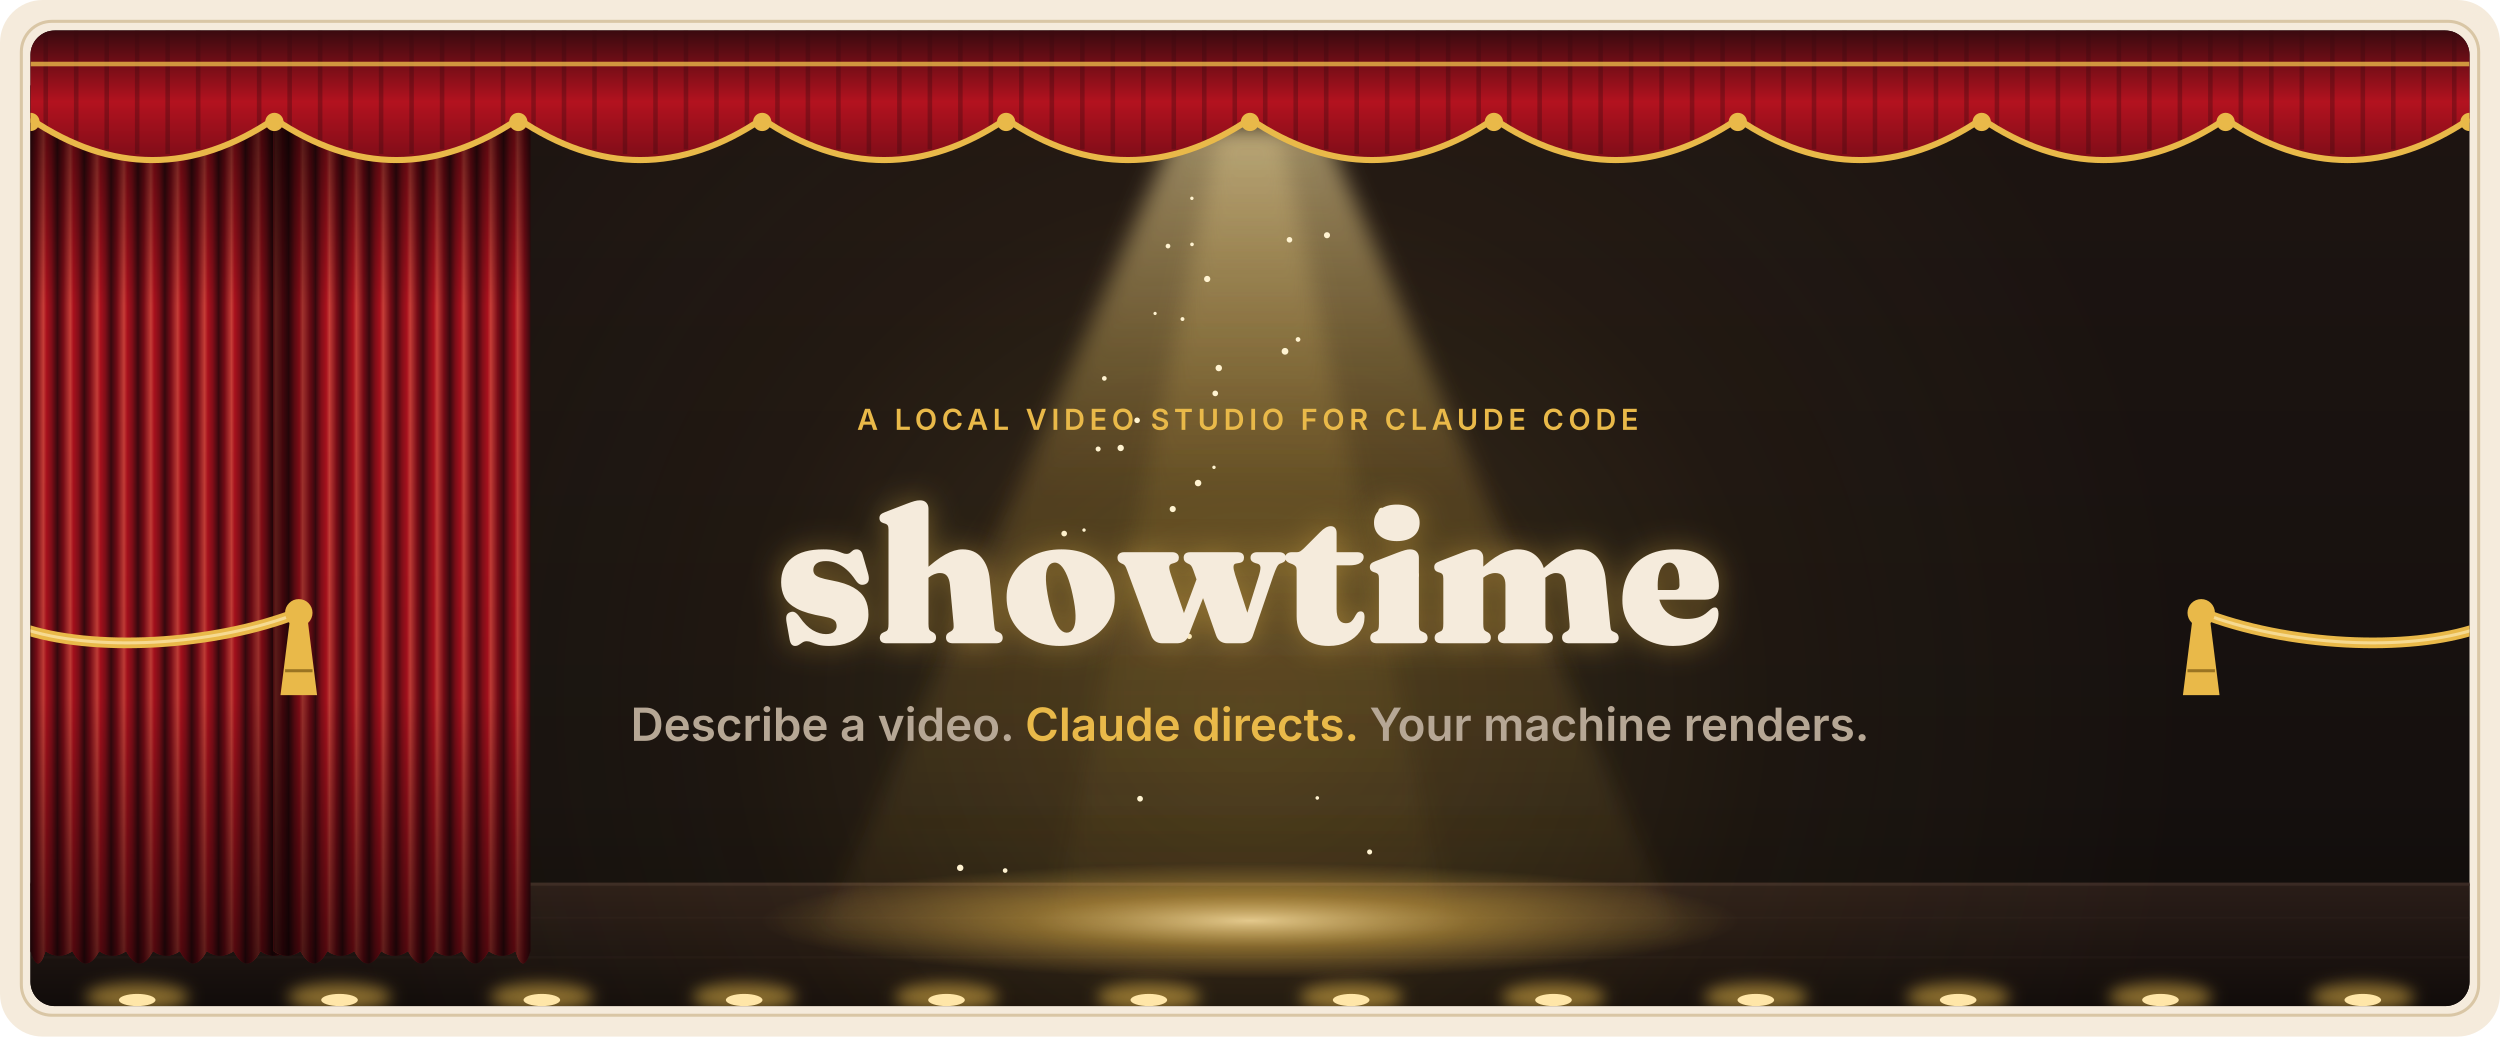
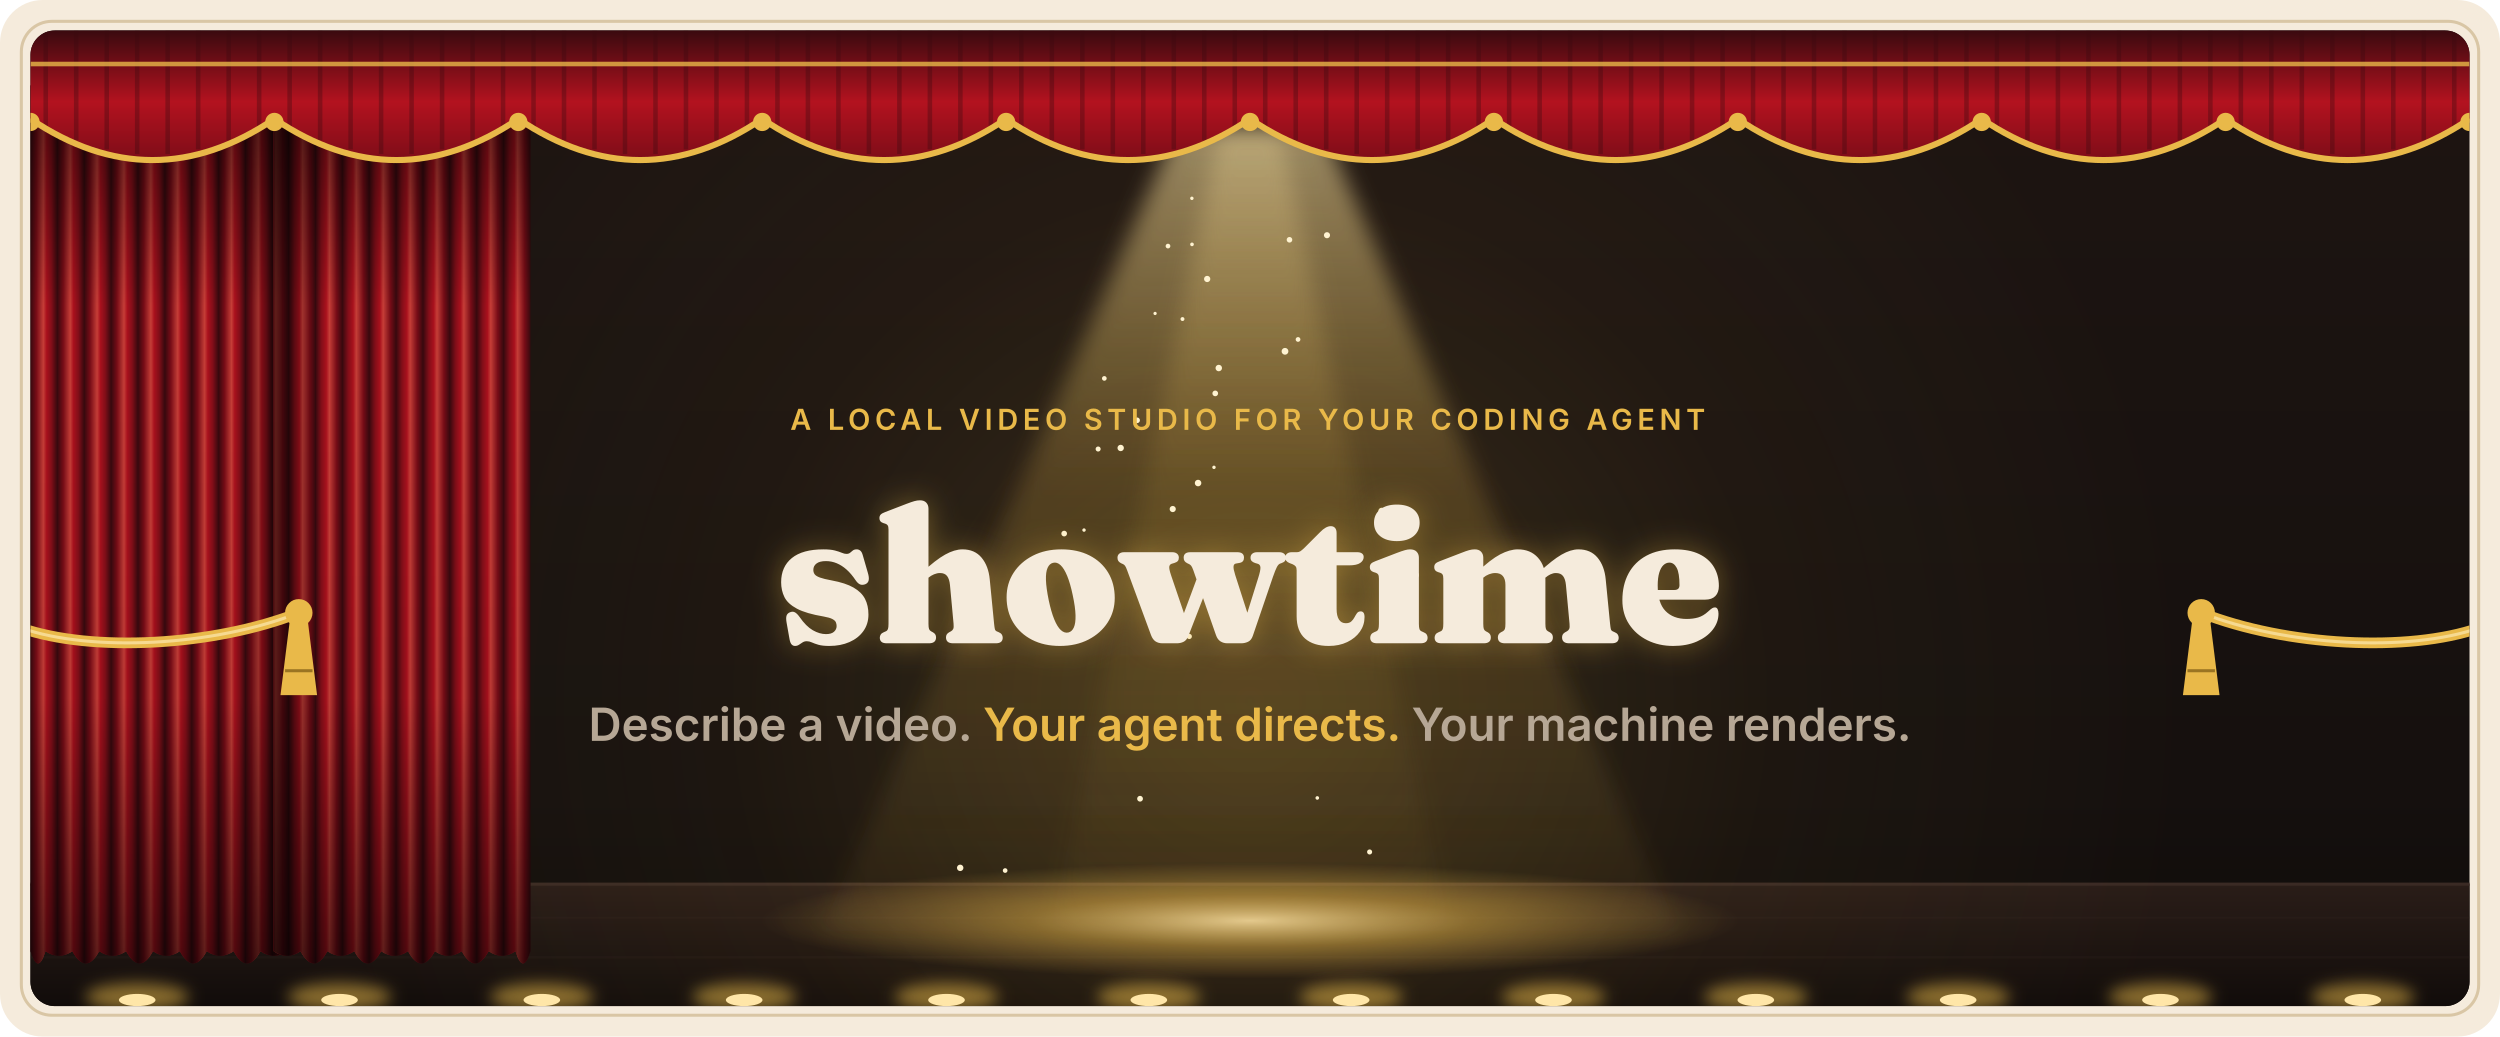
<svg xmlns="http://www.w3.org/2000/svg" viewBox="0 0 1640 680" width="1640" height="680" role="img" aria-labelledby="t d">
  <style>.cl{transform-origin:0 0;transform:scaleX(.205);animation:openL 2.3s both}.cr{transform-origin:1600px 0;transform:scaleX(.205);animation:openL 2.3s both}@keyframes openL{0%,14%{transform:scaleX(1);animation-timing-function:ease-in-out}20%{transform:scaleX(1.012);animation-timing-function:cubic-bezier(.62,0,.2,1)}100%{transform:scaleX(.205)}}.tie{animation:fade .8s 2s both}.foot{animation:fade 1.2s .2s both}.light{animation:flick .9s 1.5s both}@keyframes flick{0%{opacity:0}18%{opacity:.75}26%{opacity:.15}40%{opacity:.95}52%{opacity:.5}70%,100%{opacity:1}}.breath{animation:breath 6s 2.3s ease-in-out infinite}@keyframes breath{0%,100%{opacity:1}50%{opacity:.82}}.kick{animation:rise .7s 1.9s cubic-bezier(.2,.7,.2,1) both}.wm{animation:rise .9s 2.05s cubic-bezier(.2,.7,.2,1) both}.tag{animation:rise .8s 2.5s cubic-bezier(.2,.7,.2,1) both}@keyframes rise{0%{opacity:0;transform:translateY(22px)}100%{opacity:1;transform:none}}@keyframes fade{0%{opacity:0}100%{opacity:1}}.gl{transform:translateX(0);animation:glint 8s 3.2s ease-in-out infinite both}@keyframes glint{0%{transform:translateX(0)}16%,100%{transform:translateX(1180px)}}.dust{animation:fade 1.6s 2s both}@keyframes d0{0%{transform:translate(0,0);opacity:0}20%{opacity:.9}80%{opacity:.6}100%{transform:translate(-22px,-70px);opacity:0}}@keyframes d1{0%{transform:translate(0,0);opacity:0}20%{opacity:.9}80%{opacity:.6}100%{transform:translate(16px,-70px);opacity:0}}@keyframes d2{0%{transform:translate(0,0);opacity:0}20%{opacity:.9}80%{opacity:.6}100%{transform:translate(-8px,-70px);opacity:0}}@keyframes d3{0%{transform:translate(0,0);opacity:0}20%{opacity:.9}80%{opacity:.6}100%{transform:translate(26px,-70px);opacity:0}}@media (prefers-reduced-motion: reduce){*{animation:none!important;transition:none!important}}</style>
  <defs>
    <path id="i6-A" d="M50 0 570 -1490H909L1441 0H1148L883 -774Q844 -894 802 -1046Q760 -1197 709 -1390H765Q715 -1195 674 -1042Q634 -890 598 -774L342 0ZM353 -369V-584H1138V-369Z" />
    <path id="i6-C" d="M785 20Q589 20 435 -71Q281 -162 192 -333Q103 -504 103 -744Q103 -985 192 -1156Q282 -1328 436 -1419Q591 -1510 785 -1510Q907 -1510 1014 -1476Q1120 -1441 1204 -1374Q1287 -1308 1341 -1212Q1395 -1116 1413 -994H1144Q1131 -1061 1100 -1112Q1068 -1163 1021 -1198Q974 -1234 915 -1252Q856 -1271 789 -1271Q667 -1271 572 -1210Q478 -1148 424 -1030Q371 -913 371 -744Q371 -573 425 -456Q479 -339 574 -279Q668 -219 788 -219Q855 -219 914 -238Q973 -256 1020 -292Q1068 -327 1100 -378Q1132 -430 1144 -496H1414Q1399 -389 1348 -296Q1298 -202 1216 -131Q1134 -60 1026 -20Q917 20 785 20Z" />
    <path id="i6-D" d="M654 0H277V-231H641Q797 -231 902 -288Q1006 -346 1059 -460Q1112 -575 1112 -747Q1112 -917 1059 -1031Q1006 -1145 904 -1202Q801 -1259 648 -1259H269V-1490H664Q886 -1490 1045 -1401Q1204 -1312 1290 -1145Q1375 -978 1375 -747Q1375 -514 1290 -346Q1204 -179 1042 -90Q881 0 654 0ZM417 -1490V0H150V-1490Z" />
    <path id="i6-E" d="M150 0V-1490H1118V-1265H417V-863H1066V-641H417V-225H1122V0Z" />
    <path id="i6-F" d="M150 0V-1490H1104V-1265H417V-818H1037V-596H417V0Z" />
+     <path id="i6-G" d="M793 20Q587 20 432 -73Q277 -166 190 -337Q103 -508 103 -743Q103 -984 192 -1156Q282 -1327 436 -1418Q590 -1510 785 -1510Q908 -1510 1014 -1474Q1121 -1438 1204 -1372Q1288 -1305 1342 -1214Q1395 -1123 1412 -1014H1139Q1121 -1074 1090 -1121Q1058 -1168 1014 -1202Q969 -1236 912 -1254Q856 -1271 788 -1271Q668 -1271 574 -1210Q479 -1149 425 -1032Q371 -915 371 -745Q371 -577 425 -460Q479 -342 574 -280Q669 -219 794 -219Q908 -219 992 -263Q1075 -307 1120 -388Q1166 -469 1166 -579L1227 -569H822V-779H1425V-600Q1425 -409 1344 -270Q1262 -130 1120 -55Q977 20 793 20Z" />
    <path id="i6-I" d="M417 -1490V0H150V-1490Z" />
    <path id="i6-L" d="M150 0V-1490H417V-225H1075V0Z" />
+     <path id="i6-N" d="M150 0V-1490H452L967 -669Q999 -618 1035 -554Q1071 -489 1110 -410Q1149 -330 1187 -233H1157Q1150 -317 1144 -406Q1139 -494 1136 -574Q1134 -653 1134 -708V-1490H1405V0H1102L637 -739Q593 -810 554 -879Q515 -948 470 -1035Q425 -1122 361 -1245H399Q405 -1136 410 -1038Q415 -941 418 -864Q422 -787 422 -740V0Z" />
    <path id="i6-O" d="M788 20Q592 20 437 -71Q282 -162 192 -333Q103 -504 103 -744Q103 -985 192 -1156Q282 -1328 437 -1419Q592 -1510 788 -1510Q983 -1510 1138 -1419Q1292 -1328 1382 -1156Q1471 -985 1471 -744Q1471 -504 1382 -332Q1292 -161 1138 -70Q983 20 788 20ZM788 -219Q909 -219 1002 -280Q1096 -340 1149 -458Q1202 -575 1202 -744Q1202 -915 1149 -1032Q1096 -1150 1002 -1210Q909 -1271 788 -1271Q666 -1271 572 -1210Q478 -1149 424 -1032Q371 -914 371 -744Q371 -575 424 -458Q478 -341 572 -280Q666 -219 788 -219Z" />
    <path id="i6-R" d="M150 0V-1490H707Q878 -1490 995 -1430Q1112 -1370 1172 -1262Q1232 -1155 1232 -1013Q1232 -871 1172 -766Q1111 -661 993 -604Q875 -547 703 -547H305V-768H668Q769 -768 833 -796Q897 -825 928 -880Q959 -935 959 -1013Q959 -1093 928 -1150Q897 -1206 832 -1236Q768 -1266 666 -1266H417V0ZM988 0 626 -676H918L1287 0Z" />
    <path id="i6-S" d="M673 23Q500 23 372 -31Q245 -85 173 -188Q101 -291 95 -438H358Q365 -360 407 -308Q449 -256 518 -230Q587 -205 671 -205Q759 -205 826 -232Q894 -259 932 -308Q970 -356 970 -420Q970 -478 936 -516Q903 -554 842 -580Q782 -607 701 -627L532 -671Q345 -719 240 -816Q136 -913 136 -1071Q136 -1203 207 -1302Q278 -1401 401 -1456Q524 -1510 680 -1510Q839 -1510 959 -1455Q1079 -1400 1146 -1303Q1214 -1206 1217 -1082H958Q948 -1178 872 -1230Q797 -1283 676 -1283Q592 -1283 532 -1258Q471 -1232 438 -1188Q406 -1144 406 -1087Q406 -1025 444 -985Q483 -945 542 -921Q600 -897 660 -882L799 -846Q882 -826 960 -793Q1038 -760 1100 -710Q1163 -659 1200 -587Q1237 -515 1237 -418Q1237 -287 1170 -188Q1103 -88 977 -32Q851 23 673 23Z" />
    <path id="i6-T" d="M83 -1265V-1490H1269V-1265H810V0H543V-1265Z" />
    <path id="i6-U" d="M754 22Q572 22 436 -46Q300 -115 225 -236Q150 -358 150 -517V-1490H417V-539Q417 -446 458 -373Q500 -300 576 -258Q651 -217 754 -217Q857 -217 932 -258Q1008 -300 1050 -373Q1091 -446 1091 -539V-1490H1358V-517Q1358 -358 1282 -236Q1207 -115 1072 -46Q936 22 754 22Z" />
    <path id="i6-V" d="M581 0 50 -1490H343L607 -716Q644 -600 687 -448Q730 -297 780 -106H724Q774 -300 816 -450Q857 -600 893 -716L1149 -1490H1441L919 0Z" />
    <path id="i6-Y" d="M600 0V-577L50 -1490H362L628 -1020Q670 -946 703 -876Q736 -806 771 -705H701Q735 -807 768 -878Q800 -949 840 -1020L1101 -1490H1411L867 -577V0Z" />
    <path id="i6-a" d="M450 23Q344 23 259 -16Q174 -54 125 -129Q76 -204 76 -314Q76 -409 112 -471Q147 -533 208 -570Q268 -607 344 -626Q420 -645 502 -653Q599 -664 660 -672Q721 -680 750 -698Q778 -716 778 -754V-759Q778 -814 756 -852Q734 -891 690 -912Q647 -932 583 -932Q518 -932 470 -912Q423 -892 393 -860Q363 -828 349 -791L108 -840Q141 -939 210 -1004Q279 -1068 374 -1100Q470 -1132 582 -1132Q661 -1132 742 -1114Q822 -1095 889 -1051Q956 -1007 997 -933Q1038 -859 1038 -747V0H789V-154H779Q754 -107 710 -66Q667 -26 602 -2Q538 23 450 23ZM517 -170Q598 -170 656 -202Q715 -234 748 -286Q780 -339 780 -401V-533Q767 -523 736 -514Q706 -505 668 -498Q631 -491 594 -486Q558 -481 533 -478Q475 -470 428 -452Q381 -434 354 -402Q328 -369 328 -317Q328 -269 352 -236Q377 -204 420 -187Q462 -170 517 -170Z" />
    <path id="i6-b" d="M728 20Q633 20 569 -12Q505 -45 467 -91Q429 -137 409 -177H392V0H138V-1490H398V-933H409Q429 -973 466 -1019Q503 -1065 566 -1098Q630 -1132 729 -1132Q859 -1132 963 -1066Q1067 -1000 1128 -872Q1190 -743 1190 -557Q1190 -373 1130 -244Q1070 -115 966 -48Q861 20 728 20ZM658 -194Q745 -194 804 -242Q863 -289 893 -372Q923 -454 923 -558Q923 -662 894 -744Q864 -825 805 -872Q746 -918 658 -918Q572 -918 513 -873Q454 -828 424 -748Q393 -667 393 -558Q393 -449 424 -367Q454 -285 514 -240Q573 -194 658 -194Z" />
    <path id="i6-c" d="M623 23Q460 23 340 -50Q220 -122 154 -252Q89 -381 89 -553Q89 -727 154 -858Q220 -988 340 -1060Q460 -1132 623 -1132Q716 -1132 796 -1108Q876 -1084 939 -1038Q1002 -993 1044 -928Q1087 -863 1105 -781L862 -730Q851 -773 830 -808Q810 -844 780 -869Q750 -894 711 -908Q672 -921 625 -921Q534 -921 474 -872Q414 -824 384 -742Q354 -659 354 -554Q354 -451 384 -368Q414 -285 474 -236Q534 -188 625 -188Q673 -188 712 -202Q752 -216 782 -242Q813 -268 834 -305Q855 -342 865 -387L1108 -336Q1090 -252 1048 -186Q1005 -120 942 -74Q878 -27 798 -2Q717 23 623 23Z" />
    <path id="i6-d" d="M550 20Q418 20 314 -48Q209 -115 149 -244Q89 -373 89 -557Q89 -743 150 -872Q212 -1000 316 -1066Q421 -1132 549 -1132Q649 -1132 712 -1098Q776 -1065 814 -1019Q851 -973 870 -933H881V-1490H1141V0H886V-177H870Q850 -137 812 -91Q773 -45 710 -12Q647 20 550 20ZM621 -194Q706 -194 765 -240Q824 -285 855 -367Q886 -449 886 -558Q886 -667 856 -748Q825 -828 766 -873Q706 -918 621 -918Q533 -918 474 -872Q415 -825 385 -744Q355 -662 355 -558Q355 -454 385 -372Q415 -289 474 -242Q534 -194 621 -194Z" />
    <path id="i6-e" d="M632 23Q463 23 342 -48Q220 -119 154 -248Q89 -377 89 -552Q89 -725 154 -855Q218 -985 336 -1058Q455 -1132 615 -1132Q717 -1132 810 -1099Q902 -1066 974 -997Q1045 -928 1086 -822Q1126 -715 1126 -568V-486H212V-663H997L875 -611Q875 -705 846 -776Q817 -848 760 -888Q702 -928 616 -928Q530 -928 470 -888Q410 -847 378 -780Q347 -712 347 -629V-507Q347 -401 383 -328Q419 -255 484 -218Q549 -181 635 -181Q692 -181 738 -198Q785 -214 819 -246Q853 -279 870 -326L1109 -277Q1082 -187 1017 -120Q952 -52 854 -14Q757 23 632 23Z" />
+     <path id="i6-g" d="M620 442Q486 442 386 408Q287 374 224 316Q160 257 132 183L352 104Q370 135 402 168Q433 201 486 222Q538 244 619 244Q740 244 813 188Q886 131 886 11V-200H864Q845 -160 808 -118Q771 -75 708 -46Q646 -17 549 -17Q421 -17 316 -78Q212 -138 150 -259Q89 -380 89 -562Q89 -746 151 -873Q213 -1000 318 -1066Q422 -1132 551 -1132Q650 -1132 714 -1099Q778 -1066 816 -1020Q854 -973 874 -933H888V-1118H1143V3Q1143 152 1075 250Q1007 347 889 394Q771 442 620 442ZM622 -222Q707 -222 766 -262Q825 -303 856 -380Q887 -457 887 -564Q887 -670 856 -750Q826 -829 767 -874Q708 -918 622 -918Q534 -918 474 -872Q415 -825 385 -746Q355 -666 355 -564Q355 -461 386 -384Q416 -307 476 -264Q535 -222 622 -222Z" />
    <path id="i6-h" d="M398 -655V0H138V-1490H394V-842H367Q414 -987 505 -1060Q596 -1132 733 -1132Q848 -1132 934 -1083Q1021 -1034 1068 -940Q1116 -846 1116 -711V0H855V-671Q855 -783 797 -847Q739 -911 637 -911Q568 -911 514 -881Q460 -851 429 -794Q398 -736 398 -655Z" />
    <path id="i6-i" d="M138 0V-1118H398V0ZM268 -1276Q206 -1276 162 -1318Q117 -1360 117 -1418Q117 -1478 162 -1520Q206 -1561 268 -1561Q331 -1561 376 -1520Q420 -1478 420 -1419Q420 -1360 376 -1318Q331 -1276 268 -1276Z" />
-     <path id="i6-l" d="M398 -1490V0H138V-1490Z" />
    <path id="i6-m" d="M138 0V-1118H382L392 -849H373Q397 -949 448 -1012Q498 -1075 566 -1106Q633 -1136 707 -1136Q828 -1136 902 -1060Q977 -984 1008 -836H977Q1000 -936 1056 -1002Q1111 -1069 1188 -1102Q1264 -1136 1351 -1136Q1452 -1136 1532 -1092Q1612 -1048 1659 -964Q1706 -879 1706 -754V0H1446V-714Q1446 -818 1389 -866Q1332 -914 1252 -914Q1190 -914 1144 -887Q1098 -860 1074 -812Q1049 -765 1049 -702V0H795V-726Q795 -811 742 -862Q689 -914 606 -914Q549 -914 502 -888Q454 -862 426 -811Q398 -760 398 -685V0Z" />
    <path id="i6-n" d="M398 -655V0H138V-1118H384L388 -842H367Q414 -987 505 -1060Q596 -1132 733 -1132Q848 -1132 934 -1083Q1020 -1034 1068 -940Q1115 -846 1115 -711V0H855V-671Q855 -783 797 -847Q739 -911 637 -911Q568 -911 514 -881Q460 -851 429 -794Q398 -736 398 -655Z" />
    <path id="i6-o" d="M623 23Q460 23 340 -50Q220 -122 154 -252Q89 -381 89 -553Q89 -727 154 -858Q220 -988 340 -1060Q460 -1132 623 -1132Q787 -1132 907 -1060Q1027 -988 1092 -858Q1158 -727 1158 -553Q1158 -381 1092 -252Q1027 -122 907 -50Q787 23 623 23ZM623 -188Q714 -188 774 -237Q835 -286 864 -369Q894 -452 894 -554Q894 -657 864 -740Q835 -823 774 -872Q714 -921 623 -921Q532 -921 472 -872Q413 -823 384 -740Q354 -658 354 -554Q354 -452 384 -369Q413 -286 472 -237Q532 -188 623 -188Z" />
    <path id="i6-period" d="M326 17Q259 17 212 -29Q166 -75 166 -143Q166 -210 212 -256Q259 -302 326 -302Q394 -302 440 -256Q487 -210 487 -143Q487 -75 440 -29Q394 17 326 17Z" />
    <path id="i6-r" d="M138 0V-1118H390V-931H402Q432 -1028 507 -1080Q582 -1133 678 -1133Q700 -1133 727 -1131Q754 -1129 773 -1126V-887Q757 -892 721 -896Q685 -900 650 -900Q578 -900 520 -869Q463 -838 430 -784Q398 -729 398 -658V0Z" />
    <path id="i6-s" d="M561 23Q432 23 333 -14Q234 -51 170 -122Q107 -193 88 -294L331 -340Q354 -257 412 -216Q471 -176 566 -176Q662 -176 718 -214Q775 -253 775 -310Q775 -358 738 -390Q701 -421 624 -438L433 -479Q275 -513 197 -591Q119 -669 119 -792Q119 -896 176 -972Q233 -1048 334 -1090Q436 -1132 570 -1132Q697 -1132 788 -1096Q880 -1060 936 -996Q993 -931 1015 -844L783 -798Q764 -857 714 -898Q664 -938 573 -938Q490 -938 434 -902Q379 -865 379 -808Q379 -759 416 -727Q453 -695 538 -677L728 -637Q887 -603 964 -528Q1041 -453 1041 -335Q1041 -229 980 -148Q919 -68 810 -22Q702 23 561 23Z" />
    <path id="i6-t" d="M655 -1118V-914H20V-1118ZM179 -1384H439V-315Q439 -254 465 -226Q491 -197 550 -197Q568 -197 598 -202Q627 -206 645 -210L686 -9Q643 4 598 10Q553 15 512 15Q351 15 265 -65Q179 -145 179 -293Z" />
    <path id="i6-u" d="M521 14Q406 14 320 -35Q233 -84 186 -178Q138 -273 138 -407V-1118H398V-447Q398 -335 456 -271Q515 -207 617 -207Q686 -207 740 -237Q794 -267 824 -325Q855 -383 855 -463V-1118H1116V0H869L866 -276H886Q839 -130 747 -58Q655 14 521 14Z" />
    <path id="i6-v" d="M455 0 39 -1118H317L521 -510Q557 -403 583 -295Q609 -187 636 -76H571Q599 -187 624 -295Q650 -403 685 -510L888 -1118H1164L746 0Z" />
    <clipPath id="stage">
      <rect width="1600" height="640" rx="16" />
    </clipPath>
    <linearGradient id="back" x1="0" y1="0" x2="0" y2="1">
      <stop offset="0" stop-color="#1E1512" />
      <stop offset=".78" stop-color="#15100E" />
      <stop offset="1" stop-color="#0E0A09" />
    </linearGradient>
    <linearGradient id="floor" x1="0" y1="0" x2="0" y2="1">
      <stop offset="0" stop-color="#2A1D18" />
      <stop offset="1" stop-color="#110C0A" />
    </linearGradient>
    <radialGradient id="glow" cx="800" cy="440" r="620" gradientUnits="userSpaceOnUse">
      <stop offset="0" stop-color="#E9B949" stop-opacity=".16" />
      <stop offset=".55" stop-color="#E9B949" stop-opacity=".04" />
      <stop offset="1" stop-color="#E9B949" stop-opacity="0" />
    </radialGradient>
    <linearGradient id="beam" x1="0" y1="0" x2="0" y2="1">
      <stop offset="0" stop-color="#FFE7A6" stop-opacity=".55" />
      <stop offset=".45" stop-color="#E9B949" stop-opacity=".2" />
      <stop offset="1" stop-color="#E9B949" stop-opacity=".05" />
    </linearGradient>
    <radialGradient id="pool" cx=".5" cy=".5" r=".5">
      <stop offset="0" stop-color="#FFE3A0" stop-opacity=".85" />
      <stop offset=".45" stop-color="#E9B949" stop-opacity=".45" />
      <stop offset="1" stop-color="#E9B949" stop-opacity="0" />
    </radialGradient>
    <linearGradient id="folds" gradientUnits="userSpaceOnUse" x1="0" y1="0" x2="86" y2="0" spreadMethod="repeat">
      <stop offset="0" stop-color="#3A0A0F" />
      <stop offset=".22" stop-color="#7E0D18" />
      <stop offset=".48" stop-color="#D0413A" />
      <stop offset=".6" stop-color="#B3121F" />
      <stop offset=".78" stop-color="#8A0F1A" />
      <stop offset="1" stop-color="#3A0A0F" />
    </linearGradient>
    <linearGradient id="drape" x1="0" y1="0" x2="0" y2="1">
      <stop offset="0" stop-color="#000" stop-opacity=".6" />
      <stop offset=".25" stop-color="#000" stop-opacity=".05" />
      <stop offset=".7" stop-color="#000" stop-opacity=".1" />
      <stop offset="1" stop-color="#000" stop-opacity=".55" />
    </linearGradient>
    <linearGradient id="edge" gradientUnits="userSpaceOnUse" x1="680" y1="0" x2="822" y2="0">
      <stop offset="0" stop-color="#000" stop-opacity="0" />
      <stop offset="1" stop-color="#000" stop-opacity=".55" />
    </linearGradient>
    <linearGradient id="val" x1="0" y1="0" x2="0" y2="1">
      <stop offset="0" stop-color="#3A0A0F" />
      <stop offset=".55" stop-color="#B3121F" />
      <stop offset="1" stop-color="#7E0D18" />
    </linearGradient>
    <linearGradient id="glint" x1="0" y1="0" x2="1" y2="0">
      <stop offset="0" stop-color="#FFF6D8" stop-opacity="0" />
      <stop offset=".5" stop-color="#FFF6D8" stop-opacity=".95" />
      <stop offset="1" stop-color="#FFF6D8" stop-opacity="0" />
    </linearGradient>
    <filter id="soft" x="-20%" y="-20%" width="140%" height="140%">
      <feGaussianBlur stdDeviation="7" />
    </filter>
    <filter id="halo" x="-30%" y="-60%" width="160%" height="220%">
      <feGaussianBlur stdDeviation="16" />
    </filter>
    <filter id="bulb" x="-100%" y="-300%" width="300%" height="700%">
      <feGaussianBlur stdDeviation="5" />
    </filter>
    <path id="wm" d="M53.3 -9.7Q59.0 -9.7 61.75 -12.2Q64.5 -14.7 64.5 -18.2Q64.5 -20.3 63.7 -22.2Q62.9 -24.1 59.95 -25.65Q57.0 -27.2 50.7 -28.3Q32.3 -31.4 22.6 -36.55Q12.9 -41.7 9.4 -48.75Q5.9 -55.8 5.9 -64.5Q5.9 -80.8 17.2 -90.0Q28.5 -99.2 50.6 -99.2Q58.1 -99.2 62.65 -98.0Q67.2 -96.8 69.95 -95.6Q72.7 -94.4 74.8 -94.4Q77.3 -94.4 78.7 -95.6Q80.1 -96.8 81.6 -98.0Q83.1 -99.2 85.8 -99.2Q87.8 -99.2 89.5 -97.85Q91.2 -96.5 92.2 -92.7L97.4 -74.7Q99.0 -69.6 98.35 -66.55Q97.7 -63.5 94.6 -62.3Q91.4 -61.2 89.1 -62.25Q86.8 -63.3 84.6 -66.5Q80.0 -73.4 75.0 -77.85Q70.0 -82.3 64.55 -84.55Q59.1 -86.8 53.2 -86.8Q46.6 -86.8 43.25 -84.25Q39.9 -81.7 39.9 -77.5Q39.9 -74.9 41.25 -72.95Q42.6 -71.0 46.8 -69.45Q51.0 -67.9 59.3 -66.4Q73.9 -63.7 82.35 -58.85Q90.8 -54.0 94.45 -46.95Q98.1 -39.9 98.1 -30.3Q98.1 -20.4 92.75 -12.9Q87.4 -5.4 78.05 -1.3Q68.7 2.8 56.8 2.8Q49.5 2.8 45.25 1.55Q41.0 0.3 38.3 -0.95Q35.6 -2.2 33.0 -2.2Q30.5 -2.2 28.55 -0.95Q26.6 0.3 24.75 1.55Q22.9 2.8 20.6 2.8Q18.4 2.8 16.95 1.2Q15.5 -0.4 14.8 -4.2L11.7 -21.6Q10.8 -26.6 11.6 -29.1Q12.4 -31.6 15.1 -32.7Q18.1 -34.0 20.45 -32.7Q22.8 -31.4 25.3 -27.9Q32.2 -17.9 39.35 -13.8Q46.5 -9.7 53.3 -9.7Z M161.5 -142.2V-20.6Q161.5 -16.7 162.1 -15.1Q162.7 -13.5 164.2 -12.7L166.2 -11.6Q169.5 -9.8 169.5 -6.3Q169.5 0.0 162.0 0.0H117.5Q113.6 0.0 111.85 -1.55Q110.1 -3.1 110.1 -5.9Q110.1 -7.8 111.1 -9.3Q112.1 -10.8 114.3 -11.7L116.6 -12.7Q118.1 -13.4 118.7 -15.05Q119.3 -16.7 119.3 -20.6V-120.0Q119.3 -123.2 118.45 -124.5Q117.6 -125.8 115.9 -126.3L113.7 -127.0Q111.6 -127.7 110.65 -128.95Q109.7 -130.2 109.7 -132.2Q109.7 -134.5 111.0 -135.9Q112.3 -137.3 115.8 -138.6L138.4 -147.3Q143.4 -149.2 146.5 -150.1Q149.6 -151.0 152.5 -151.0Q156.9 -151.0 159.2 -148.5Q161.5 -146.0 161.5 -142.2ZM157.9 -66.0 152.0 -72.3 155.1 -75.1Q169.1 -88.1 179.05 -93.65Q189.0 -99.2 197.4 -99.2Q210.3 -99.2 217.6 -90.4Q224.9 -81.6 226.2 -67.5L230.8 -20.6Q231.2 -16.7 231.6 -15.05Q232.0 -13.4 233.4 -12.7L235.7 -11.7Q237.9 -10.8 238.9 -9.3Q239.9 -7.8 239.9 -5.9Q239.9 -3.1 238.15 -1.55Q236.4 0.0 232.5 0.0H187.5Q180.0 0.0 180.0 -6.3Q180.0 -9.8 183.3 -11.6L185.3 -12.7Q186.8 -13.5 187.6 -15.1Q188.4 -16.7 188.0 -20.6L184.2 -61.5Q183.6 -67.9 181.15 -71.05Q178.7 -74.2 173.7 -74.2Q170.6 -74.2 167.35 -72.85Q164.1 -71.5 161.4 -69.2Z M301.9 -99.2Q318.9 -99.2 331.55 -92.75Q344.2 -86.3 351.2 -74.75Q358.2 -63.2 358.2 -47.8Q358.2 -33.6 350.85 -22.15Q343.5 -10.7 330.5 -3.95Q317.5 2.8 300.3 2.8Q283.4 2.8 270.75 -3.75Q258.1 -10.3 251.05 -21.85Q244 -33.4 244 -48.6Q244 -63.1 251.4 -74.5Q258.8 -85.9 271.8 -92.55Q284.8 -99.2 301.9 -99.2ZM309.2 -11.4Q313.0 -12.3 315.0 -16.7Q317.0 -21.1 316.8 -29.55Q316.6 -38.0 313.8 -51.0Q311.2 -63.4 307.95 -71.25Q304.7 -79.1 300.95 -82.55Q297.2 -86.0 293.1 -85.0Q289.3 -84.1 287.3 -79.7Q285.3 -75.3 285.55 -66.9Q285.8 -58.5 288.5 -45.4Q291.1 -33.1 294.35 -25.2Q297.6 -17.3 301.35 -13.9Q305.1 -10.5 309.2 -11.4Z M423.8 0.0H408.6Q404.4 0.0 401.35 -1.95Q398.3 -3.9 396.5 -8.7L371.3 -77.1Q370.0 -80.7 369.05 -81.9Q368.1 -83.1 367.0 -83.6L364.8 -84.6Q362.9 -85.6 362.0 -86.9Q361.1 -88.2 361.1 -90.4Q361.1 -93.1 363.0 -94.65Q364.9 -96.2 368.2 -96.2H418.9Q422.1 -96.2 424.0 -94.65Q425.9 -93.1 425.9 -90.4Q425.9 -88.2 424.8 -86.9Q423.7 -85.6 421.1 -84.8L418.4 -84.0Q416.2 -83.3 415.8 -81.0Q415.4 -78.7 417.6 -72.1L434.7 -21.8L424.5 -13.6L447.8 -76.2L459.6 -68.7L436.0 -7.8Q434.1 -3.1 430.85 -1.55Q427.6 0.0 423.8 0.0ZM491.8 0.0H477.2Q473.1 0.0 469.9 -2.0Q466.7 -4.0 465.1 -8.7L441.2 -77.1Q439.9 -80.7 438.9 -81.9Q437.9 -83.1 436.8 -83.6L434.7 -84.6Q432.8 -85.6 431.9 -86.9Q431.0 -88.2 431.0 -90.4Q431.0 -96.2 438.1 -96.2H487.6Q494.7 -96.2 494.7 -90.4Q494.7 -88.2 493.6 -86.8Q492.5 -85.4 490.6 -85.0L486.1 -84.2Q483.9 -83.8 483.65 -81.15Q483.4 -78.5 485.4 -72.2L501.6 -21.8L492.4 -13.6L509.8 -69.3Q512.3 -77.2 512.05 -80.25Q511.8 -83.3 509.1 -84.0L506.4 -84.8Q504.0 -85.6 502.8 -86.9Q501.6 -88.2 501.6 -90.4Q501.6 -93.1 503.5 -94.65Q505.4 -96.2 508.6 -96.2H531.8Q535.1 -96.2 537.0 -94.65Q538.9 -93.1 538.9 -90.4Q538.9 -88.5 538.05 -87.1Q537.2 -85.7 534.6 -84.8L532.7 -84.1Q530.9 -83.4 529.35 -80.35Q527.8 -77.3 525.4 -70.5L504.0 -7.8Q502.4 -3.2 499.0 -1.6Q495.6 0.0 491.8 0.0Z M546.0 -83.5 542.6 -84.8Q540.5 -85.7 539.4 -87.05Q538.3 -88.4 538.3 -90.4Q538.3 -93.2 540.2 -94.7Q542.1 -96.2 545.2 -96.2H550.7Q552.6 -96.2 554.2 -97.2Q555.8 -98.2 558.4 -100.7L575.0 -117.3Q578.2 -120.6 581.0 -122.15Q583.8 -123.7 586.4 -123.7Q589.2 -123.7 590.85 -121.85Q592.5 -120.0 592.5 -116.4V-36.2Q592.5 -28.9 595.0 -25.05Q597.5 -21.2 602.2 -21.2Q606.0 -21.2 608.05 -23.1Q610.1 -25.0 611.35 -27.4Q612.6 -29.8 613.95 -31.7Q615.3 -33.6 617.7 -33.7Q619.7 -33.8 620.85 -32.4Q622.0 -31.0 622.0 -27.7Q622.0 -19.2 617.15 -12.3Q612.3 -5.4 603.75 -1.3Q595.2 2.8 584.3 2.8Q568.0 2.8 559.15 -5.05Q550.3 -12.9 550.3 -28.7V-77.1Q550.3 -79.9 549.25 -81.2Q548.2 -82.5 546.0 -83.5ZM578.0 -82.3V-96.2H614.4Q617.4 -96.2 619.25 -94.9Q621.1 -93.6 621.1 -91.1Q621.1 -87.4 617.45 -84.85Q613.8 -82.3 605.5 -82.3Z M679.4 -90.4V-20.6Q679.4 -16.7 680.0 -15.05Q680.6 -13.4 682.1 -12.7L684.3 -11.7Q686.6 -10.8 687.6 -9.3Q688.6 -7.8 688.6 -5.9Q688.6 -3.1 686.8 -1.55Q685.0 0.0 681.1 0.0H635.4Q631.5 0.0 629.75 -1.55Q628.0 -3.1 628.0 -5.9Q628.0 -7.8 629.0 -9.3Q630.0 -10.8 632.2 -11.7L634.5 -12.7Q636.0 -13.4 636.6 -15.05Q637.2 -16.7 637.2 -20.6V-68.3Q637.2 -71.4 636.35 -72.7Q635.5 -74.0 633.8 -74.5L631.6 -75.2Q629.5 -75.9 628.55 -77.15Q627.6 -78.4 627.6 -80.4Q627.6 -82.7 628.9 -84.1Q630.2 -85.5 633.7 -86.8L656.3 -95.5Q661.6 -97.5 664.65 -98.35Q667.7 -99.2 670.0 -99.2Q674.7 -99.2 677.05 -96.7Q679.4 -94.2 679.4 -90.4ZM656.1 -107.9Q645.0 -107.9 638.5 -113.15Q632.0 -118.4 632.0 -127.3Q632.0 -136.2 638.5 -141.35Q645.0 -146.5 656.1 -146.5Q667.3 -146.5 673.75 -141.35Q680.2 -136.2 680.2 -127.3Q680.2 -118.4 673.75 -113.15Q667.3 -107.9 656.1 -107.9Z M747.4 -90.4V-20.6Q747.4 -16.7 748.0 -15.1Q748.6 -13.5 750.1 -12.7L752.2 -11.6Q755.4 -9.8 755.4 -6.3Q755.4 0.0 747.9 0.0H703.4Q699.5 0.0 697.75 -1.55Q696.0 -3.1 696.0 -5.9Q696.0 -7.8 697.0 -9.3Q698.0 -10.8 700.2 -11.7L702.5 -12.7Q704.0 -13.4 704.6 -15.05Q705.2 -16.7 705.2 -20.6V-68.2Q705.2 -71.4 704.35 -72.7Q703.5 -74.0 701.8 -74.5L699.6 -75.2Q697.5 -75.9 696.55 -77.15Q695.6 -78.4 695.6 -80.4Q695.6 -82.7 696.9 -84.1Q698.2 -85.5 701.7 -86.8L724.3 -95.5Q729.3 -97.5 732.4 -98.35Q735.5 -99.2 738.4 -99.2Q742.8 -99.2 745.1 -96.7Q747.4 -94.2 747.4 -90.4ZM743.8 -66.0 737.9 -72.3 741.0 -75.1Q755.0 -88.5 765.15 -93.85Q775.3 -99.2 783.9 -99.2Q797.2 -99.2 805.1 -90.45Q813.0 -81.7 813.0 -67.4V-20.6Q813.0 -16.7 813.6 -15.1Q814.2 -13.5 815.7 -12.7L817.7 -11.6Q820.9 -9.8 820.9 -6.3Q820.9 0.0 813.4 0.0H770.3Q762.8 0.0 762.8 -6.3Q762.8 -9.8 766.0 -11.6L768.1 -12.7Q769.6 -13.5 770.2 -15.1Q770.8 -16.7 770.8 -20.6V-61.5Q770.8 -67.8 768.1 -71.0Q765.4 -74.2 760.1 -74.2Q756.8 -74.2 753.45 -72.9Q750.1 -71.6 747.3 -69.2ZM809.4 -66.0 803.5 -72.3 806.5 -75.1Q820.3 -88.0 830.0 -93.6Q839.7 -99.2 847.9 -99.2Q860.8 -99.2 868.1 -90.4Q875.4 -81.6 876.7 -67.4L881.3 -20.6Q881.7 -16.7 882.1 -15.05Q882.5 -13.4 884.0 -12.7L886.2 -11.7Q888.4 -10.8 889.4 -9.3Q890.4 -7.8 890.4 -5.9Q890.4 -3.1 888.65 -1.55Q886.9 0.0 882.9 0.0H838.1Q830.6 0.0 830.6 -6.3Q830.6 -9.8 833.8 -11.6L835.8 -12.7Q837.3 -13.5 838.1 -15.1Q838.9 -16.7 838.5 -20.6L834.7 -61.5Q834.1 -67.8 831.65 -71.0Q829.2 -74.2 824.1 -74.2Q821.3 -74.2 818.4 -72.85Q815.5 -71.5 812.9 -69.2Z M996.2 -60.5Q996.2 -53.7 992.5 -49.9Q988.8 -46.1 981.8 -46.1H922.5V-56.3H949.2Q954.6 -56.3 954.6 -61.4Q954.6 -74.2 951.65 -79.7Q948.7 -85.2 944.0 -85.2Q940.5 -85.2 937.7 -82.6Q934.9 -80.0 933.25 -74.6Q931.6 -69.2 931.6 -60.9Q931.6 -42.6 939.8 -34.15Q948.0 -25.7 962.2 -25.7Q968.9 -25.7 974.35 -27.3Q979.8 -28.9 984.9 -33.6Q987.7 -36.2 989.15 -37.05Q990.6 -37.9 992.0 -37.9Q994.0 -37.9 994.9 -35.95Q995.8 -34.0 995.8 -31.2Q995.8 -22.2 989.75 -14.4Q983.7 -6.6 973.0 -1.9Q962.3 2.8 948.0 2.8Q932.8 2.8 920.65 -3.25Q908.5 -9.3 901.4 -20.15Q894.3 -31.0 894.3 -45.5Q894.3 -61.7 900.8 -73.75Q907.3 -85.8 919.7 -92.5Q932.1 -99.2 949.6 -99.2Q965.1 -99.2 975.45 -94.2Q985.8 -89.2 991.0 -80.45Q996.2 -71.7 996.2 -60.5Z" />
    <clipPath id="wmclip">
      <use href="#wm" transform="translate(488.76 402) scale(0.62118)" />
    </clipPath>
    <g id="panel">
      <path d="M0 36 H822 V604 Q779 610 736 604 Q693 620 650 604 Q607 610 564 604 Q521 620 478 604 Q435 610 392 604 Q349 620 306 604 Q263 610 220 604 Q177 620 134 604 Q91 610 48 604 Q24 620 0 604 Z" fill="url(#folds)" />
      <path d="M0 36 H822 V604 Q779 610 736 604 Q693 620 650 604 Q607 610 564 604 Q521 620 478 604 Q435 610 392 604 Q349 620 306 604 Q263 610 220 604 Q177 620 134 604 Q91 610 48 604 Q24 620 0 604 Z" fill="url(#drape)" />
      <path d="M0 36 H822 V604 Q779 610 736 604 Q693 620 650 604 Q607 610 564 604 Q521 620 478 604 Q435 610 392 604 Q349 620 306 604 Q263 610 220 604 Q177 620 134 604 Q91 610 48 604 Q24 620 0 604 Z" fill="url(#edge)" />
    </g>
    <g id="tie">
      <path d="M-6 392 C40 408 120 404 176 382" fill="none" stroke="#E9B949" stroke-width="7" stroke-linecap="round" />
      <path d="M-6 392 C40 408 120 404 176 382" fill="none" stroke="#FFF0C2" stroke-width="2" stroke-linecap="round" opacity=".6" />
      <circle cx="176" cy="382" r="9" fill="#E9B949" />
      <path d="M170 388 L164 436 H188 L182 388 Z" fill="#E9B949" />
      <path d="M167 420 H185" stroke="#9A7422" stroke-width="2" />
    </g>
  </defs>
  <rect width="1640" height="680" rx="28" fill="#F5EBDC" />
  <rect x="14" y="14" width="1612" height="652" rx="20" fill="none" stroke="#D9C6A5" stroke-width="2" />
  <g transform="translate(20 20)">
    <g clip-path="url(#stage)">
      <rect width="1600" height="640" fill="url(#back)" />
      <rect y="560" width="1600" height="80" fill="url(#floor)" />
      <path d="M0 560 H1600" stroke="#3A2A24" stroke-width="2" />
      <path d="M0 582 H1600" stroke="#2E211C" stroke-width="1.5" opacity="0.35" />
      <path d="M0 608 H1600" stroke="#2E211C" stroke-width="1.5" opacity="0.25" />
      <g class="light">
        <g class="breath">
          <rect width="1600" height="640" fill="url(#glow)" />
          <path d="M752 64 H848 L1080 590 H520 Z" fill="url(#beam)" filter="url(#soft)" />
          <path d="M780 64 H820 L930 590 H670 Z" fill="url(#beam)" opacity=".55" filter="url(#soft)" />
          <ellipse cx="800" cy="584" rx="320" ry="38" fill="url(#pool)" />
        </g>
      </g>
      <g class="dust" fill="#FFF3D1">
        <circle cx="725.94" cy="255.72" r="1.85" style="animation:d0 6.51s -3.49s linear infinite both" />
        <circle cx="700.38" cy="274.56" r="1.66" style="animation:d1 6.26s -2.72s linear infinite both" />
        <circle cx="746.2" cy="141.43" r="1.55" style="animation:d2 11.79s -1.46s linear infinite both" />
        <circle cx="822.96" cy="210.46" r="2.23" style="animation:d3 10.04s -3.98s linear infinite both" />
        <circle cx="609.89" cy="549.31" r="2.12" style="animation:d0 8.03s -1.16s linear infinite both" />
        <circle cx="771.91" cy="163.01" r="2.06" style="animation:d1 7.27s -4.23s linear infinite both" />
        <circle cx="760.17" cy="397.51" r="1.71" style="animation:d2 6.44s -0.38s linear infinite both" />
        <circle cx="831.51" cy="202.68" r="1.56" style="animation:d3 8.2s -4.8s linear infinite both" />
        <circle cx="749.31" cy="313.93" r="2.03" style="animation:d0 10.89s -2.66s linear infinite both" />
        <circle cx="807.35" cy="368.49" r="2.14" style="animation:d1 11.11s -3.2s linear infinite both" />
        <circle cx="639.38" cy="551.08" r="1.54" style="animation:d2 11.3s -1.72s linear infinite both" />
        <circle cx="678.1" cy="330.03" r="1.87" style="animation:d3 11.35s -6.5s linear infinite both" />
        <circle cx="727.87" cy="503.97" r="1.9" style="animation:d0 10.16s -5.89s linear infinite both" />
        <circle cx="886.4" cy="315.29" r="2.23" style="animation:d1 9.32s -6.19s linear infinite both" />
        <circle cx="825.9" cy="137.3" r="1.84" style="animation:d2 12.95s -10.65s linear infinite both" />
        <circle cx="777.2" cy="238.07" r="1.87" style="animation:d3 6.16s -2.84s linear infinite both" />
        <circle cx="737.73" cy="185.62" r="1.08" style="animation:d0 11.38s -1.47s linear infinite both" />
        <circle cx="779.51" cy="221.43" r="2.13" style="animation:d1 6.56s -2.95s linear infinite both" />
        <circle cx="908.78" cy="357.25" r="2.07" style="animation:d2 12.05s -3.35s linear infinite both" />
        <circle cx="765.94" cy="296.88" r="2.15" style="animation:d3 12.7s -1.92s linear infinite both" />
        <circle cx="755.71" cy="189.3" r="1.3" style="animation:d0 9.39s -5.53s linear infinite both" />
        <circle cx="704.44" cy="228.24" r="1.54" style="animation:d1 8.58s -4.86s linear infinite both" />
        <circle cx="878.47" cy="538.89" r="1.67" style="animation:d2 10.32s -6.98s linear infinite both" />
        <circle cx="850.5" cy="134.3" r="2.01" style="animation:d3 12.12s -9.67s linear infinite both" />
        <circle cx="776.37" cy="286.57" r="1.13" style="animation:d0 10.44s -0.65s linear infinite both" />
        <circle cx="761.95" cy="140.31" r="1.21" style="animation:d1 8.38s -0.44s linear infinite both" />
        <circle cx="761.87" cy="110.1" r="1.13" style="animation:d2 8.55s -0.22s linear infinite both" />
        <circle cx="844.14" cy="503.45" r="1.19" style="animation:d3 7.77s -2.7s linear infinite both" />
        <circle cx="715.17" cy="273.87" r="2.1" style="animation:d0 12.95s -6.04s linear infinite both" />
        <circle cx="691.12" cy="327.73" r="1.13" style="animation:d1 8.4s -2.22s linear infinite both" />
      </g>
      <g class="kick">
-         <g transform="translate(542.2 262.0) scale(0.00928)" fill="#E9B949">
+         <g transform="translate(498.4 262.0) scale(0.00928)" fill="#E9B949">
          <use href="#i6-A" x="0" />
          <use href="#i6-L" x="2661" />
          <use href="#i6-O" x="4089" />
          <use href="#i6-C" x="5991" />
          <use href="#i6-A" x="7776" />
          <use href="#i6-L" x="9594" />
          <use href="#i6-V" x="11923" />
          <use href="#i6-I" x="13741" />
          <use href="#i6-D" x="14636" />
          <use href="#i6-E" x="16442" />
          <use href="#i6-O" x="18010" />
          <use href="#i6-S" x="20756" />
          <use href="#i6-T" x="22401" />
          <use href="#i6-U" x="24081" />
          <use href="#i6-D" x="25916" />
          <use href="#i6-I" x="27722" />
          <use href="#i6-O" x="28617" />
          <use href="#i6-F" x="31362" />
          <use href="#i6-O" x="32894" />
          <use href="#i6-R" x="34796" />
-           <use href="#i6-C" x="37303" />
-           <use href="#i6-L" x="39140" />
-           <use href="#i6-A" x="40625" />
-           <use href="#i6-U" x="42403" />
-           <use href="#i6-D" x="44238" />
-           <use href="#i6-E" x="46044" />
-           <use href="#i6-C" x="48456" />
-           <use href="#i6-O" x="50292" />
-           <use href="#i6-D" x="52194" />
-           <use href="#i6-E" x="54001" />
+           <use href="#i6-Y" x="37303" />
+           <use href="#i6-O" x="39010" />
+           <use href="#i6-U" x="40911" />
+           <use href="#i6-R" x="42746" />
+           <use href="#i6-C" x="45253" />
+           <use href="#i6-O" x="47090" />
+           <use href="#i6-D" x="48992" />
+           <use href="#i6-I" x="50798" />
+           <use href="#i6-N" x="51693" />
+           <use href="#i6-G" x="53576" />
+           <use href="#i6-A" x="56281" />
+           <use href="#i6-G" x="58018" />
+           <use href="#i6-E" x="59880" />
+           <use href="#i6-N" x="61447" />
+           <use href="#i6-T" x="63330" />
        </g>
      </g>
      <g class="wm">
        <use href="#wm" transform="translate(488.76 402) scale(0.62118)" fill="#E9B949" opacity=".4" filter="url(#halo)" />
        <use href="#wm" transform="translate(488.76 402) scale(0.62118)" fill="#F5EBDC" />
        <g clip-path="url(#wmclip)">
          <rect class="gl" x="200" y="250" width="160" height="200" fill="url(#glint)" transform="skewX(-18)" />
        </g>
      </g>
      <g class="tag">
-         <g transform="translate(393.7 466.0) scale(0.01465)" fill="#B6A795">
+         <g transform="translate(366.1 466.0) scale(0.01465)" fill="#B6A795">
          <use href="#i6-D" x="0" />
          <use href="#i6-e" x="1479" />
          <use href="#i6-s" x="2690" />
          <use href="#i6-c" x="3815" />
          <use href="#i6-r" x="5008" />
          <use href="#i6-i" x="5834" />
          <use href="#i6-b" x="6370" />
          <use href="#i6-e" x="7648" />
          <use href="#i6-a" x="9375" />
          <use href="#i6-v" x="11067" />
          <use href="#i6-i" x="12269" />
          <use href="#i6-d" x="12805" />
          <use href="#i6-e" x="14083" />
          <use href="#i6-o" x="15294" />
          <use href="#i6-period" x="16541" />
        </g>
-         <g transform="translate(652.5 466.0) scale(0.01465)" fill="#E9B949">
-           <use href="#i6-C" x="0" />
-           <use href="#i6-l" x="1509" />
-           <use href="#i6-a" x="2045" />
-           <use href="#i6-u" x="3221" />
-           <use href="#i6-d" x="4475" />
-           <use href="#i6-e" x="5753" />
-           <use href="#i6-d" x="7480" />
-           <use href="#i6-i" x="8758" />
-           <use href="#i6-r" x="9294" />
-           <use href="#i6-e" x="10062" />
-           <use href="#i6-c" x="11273" />
-           <use href="#i6-t" x="12466" />
-           <use href="#i6-s" x="13172" />
-           <use href="#i6-period" x="14297" />
-         </g>
-         <g transform="translate(878.4 466.0) scale(0.01465)" fill="#B6A795">
+         <g transform="translate(624.9 466.0) scale(0.01465)" fill="#E9B949">
+           <use href="#i6-Y" x="0" />
+           <use href="#i6-o" x="1259" />
+           <use href="#i6-u" x="2506" />
+           <use href="#i6-r" x="3760" />
+           <use href="#i6-a" x="5089" />
+           <use href="#i6-g" x="6265" />
+           <use href="#i6-e" x="7546" />
+           <use href="#i6-n" x="8757" />
+           <use href="#i6-t" x="10010" />
+           <use href="#i6-d" x="11249" />
+           <use href="#i6-i" x="12527" />
+           <use href="#i6-r" x="13063" />
+           <use href="#i6-e" x="13831" />
+           <use href="#i6-c" x="15042" />
+           <use href="#i6-t" x="16235" />
+           <use href="#i6-s" x="16941" />
+           <use href="#i6-period" x="18066" />
+         </g>
+         <g transform="translate(906.0 466.0) scale(0.01465)" fill="#B6A795">
          <use href="#i6-Y" x="0" />
          <use href="#i6-o" x="1259" />
          <use href="#i6-u" x="2506" />
          <use href="#i6-r" x="3760" />
          <use href="#i6-m" x="5089" />
          <use href="#i6-a" x="6933" />
          <use href="#i6-c" x="8109" />
          <use href="#i6-h" x="9302" />
          <use href="#i6-i" x="10556" />
          <use href="#i6-n" x="11092" />
          <use href="#i6-e" x="12345" />
          <use href="#i6-r" x="14072" />
          <use href="#i6-e" x="14840" />
          <use href="#i6-n" x="16051" />
          <use href="#i6-d" x="17304" />
          <use href="#i6-e" x="18582" />
          <use href="#i6-r" x="19793" />
          <use href="#i6-s" x="20606" />
          <use href="#i6-period" x="21731" />
        </g>
      </g>
      <g class="cl">
        <use href="#panel" />
      </g>
      <g class="cr">
        <g transform="matrix(-1 0 0 1 1600 0)">
          <use href="#panel" />
        </g>
      </g>
      <g class="tie">
        <use href="#tie" />
        <g transform="matrix(-1 0 0 1 1600 0)">
          <use href="#tie" />
        </g>
      </g>
      <path d="M0 0 H1600 V58 Q1520 112 1440 58 Q1360 112 1280 58 Q1200 112 1120 58 Q1040 112 960 58 Q880 112 800 58 Q720 112 640 58 Q560 112 480 58 Q400 112 320 58 Q240 112 160 58 Q80 112 0 58 Z" fill="url(#val)" />
      <g stroke="#3A0A0F" stroke-width="3" opacity=".35">
        <path d="M10 0 V64" />
        <path d="M30 0 V72" />
        <path d="M50 0 V78" />
        <path d="M70 0 V81" />
        <path d="M90 0 V81" />
        <path d="M110 0 V78" />
        <path d="M130 0 V72" />
        <path d="M150 0 V64" />
        <path d="M170 0 V64" />
        <path d="M190 0 V72" />
        <path d="M210 0 V78" />
        <path d="M230 0 V81" />
        <path d="M250 0 V81" />
        <path d="M270 0 V78" />
        <path d="M290 0 V72" />
        <path d="M310 0 V64" />
        <path d="M330 0 V64" />
        <path d="M350 0 V72" />
        <path d="M370 0 V78" />
        <path d="M390 0 V81" />
        <path d="M410 0 V81" />
        <path d="M430 0 V78" />
        <path d="M450 0 V72" />
        <path d="M470 0 V64" />
        <path d="M490 0 V64" />
        <path d="M510 0 V72" />
        <path d="M530 0 V78" />
        <path d="M550 0 V81" />
        <path d="M570 0 V81" />
        <path d="M590 0 V78" />
        <path d="M610 0 V72" />
        <path d="M630 0 V64" />
        <path d="M650 0 V64" />
        <path d="M670 0 V72" />
        <path d="M690 0 V78" />
        <path d="M710 0 V81" />
        <path d="M730 0 V81" />
        <path d="M750 0 V78" />
        <path d="M770 0 V72" />
        <path d="M790 0 V64" />
        <path d="M810 0 V64" />
        <path d="M830 0 V72" />
        <path d="M850 0 V78" />
        <path d="M870 0 V81" />
        <path d="M890 0 V81" />
        <path d="M910 0 V78" />
        <path d="M930 0 V72" />
        <path d="M950 0 V64" />
        <path d="M970 0 V64" />
        <path d="M990 0 V72" />
        <path d="M1010 0 V78" />
        <path d="M1030 0 V81" />
        <path d="M1050 0 V81" />
        <path d="M1070 0 V78" />
        <path d="M1090 0 V72" />
        <path d="M1110 0 V64" />
        <path d="M1130 0 V64" />
        <path d="M1150 0 V72" />
        <path d="M1170 0 V78" />
        <path d="M1190 0 V81" />
        <path d="M1210 0 V81" />
        <path d="M1230 0 V78" />
        <path d="M1250 0 V72" />
        <path d="M1270 0 V64" />
        <path d="M1290 0 V64" />
        <path d="M1310 0 V72" />
        <path d="M1330 0 V78" />
        <path d="M1350 0 V81" />
        <path d="M1370 0 V81" />
        <path d="M1390 0 V78" />
        <path d="M1410 0 V72" />
        <path d="M1430 0 V64" />
        <path d="M1450 0 V64" />
        <path d="M1470 0 V72" />
        <path d="M1490 0 V78" />
        <path d="M1510 0 V81" />
        <path d="M1530 0 V81" />
        <path d="M1550 0 V78" />
        <path d="M1570 0 V72" />
        <path d="M1590 0 V64" />
      </g>
      <path d="M0 22 H1600" stroke="#E9B949" stroke-width="3" opacity=".8" />
      <path d="M1600 58 Q1520 112 1440 58 Q1360 112 1280 58 Q1200 112 1120 58 Q1040 112 960 58 Q880 112 800 58 Q720 112 640 58 Q560 112 480 58 Q400 112 320 58 Q240 112 160 58 Q80 112 0 58" fill="none" stroke="#E9B949" stroke-width="4" />
      <circle cx="0" cy="60" r="6" fill="#E9B949" />
      <circle cx="160" cy="60" r="6" fill="#E9B949" />
      <circle cx="320" cy="60" r="6" fill="#E9B949" />
      <circle cx="480" cy="60" r="6" fill="#E9B949" />
      <circle cx="640" cy="60" r="6" fill="#E9B949" />
      <circle cx="800" cy="60" r="6" fill="#E9B949" />
      <circle cx="960" cy="60" r="6" fill="#E9B949" />
      <circle cx="1120" cy="60" r="6" fill="#E9B949" />
      <circle cx="1280" cy="60" r="6" fill="#E9B949" />
      <circle cx="1440" cy="60" r="6" fill="#E9B949" />
      <circle cx="1600" cy="60" r="6" fill="#E9B949" />
      <g class="foot">
        <ellipse cx="70" cy="634" rx="34" ry="9" fill="#E9B949" opacity=".55" filter="url(#bulb)" />
        <ellipse cx="70" cy="636" rx="12" ry="4" fill="#FFE6A8" />
        <ellipse cx="202.73" cy="634" rx="34" ry="9" fill="#E9B949" opacity=".55" filter="url(#bulb)" />
        <ellipse cx="202.73" cy="636" rx="12" ry="4" fill="#FFE6A8" />
        <ellipse cx="335.45" cy="634" rx="34" ry="9" fill="#E9B949" opacity=".55" filter="url(#bulb)" />
        <ellipse cx="335.45" cy="636" rx="12" ry="4" fill="#FFE6A8" />
        <ellipse cx="468.18" cy="634" rx="34" ry="9" fill="#E9B949" opacity=".55" filter="url(#bulb)" />
        <ellipse cx="468.18" cy="636" rx="12" ry="4" fill="#FFE6A8" />
        <ellipse cx="600.91" cy="634" rx="34" ry="9" fill="#E9B949" opacity=".55" filter="url(#bulb)" />
        <ellipse cx="600.91" cy="636" rx="12" ry="4" fill="#FFE6A8" />
        <ellipse cx="733.64" cy="634" rx="34" ry="9" fill="#E9B949" opacity=".55" filter="url(#bulb)" />
        <ellipse cx="733.64" cy="636" rx="12" ry="4" fill="#FFE6A8" />
        <ellipse cx="866.36" cy="634" rx="34" ry="9" fill="#E9B949" opacity=".55" filter="url(#bulb)" />
        <ellipse cx="866.36" cy="636" rx="12" ry="4" fill="#FFE6A8" />
        <ellipse cx="999.09" cy="634" rx="34" ry="9" fill="#E9B949" opacity=".55" filter="url(#bulb)" />
        <ellipse cx="999.09" cy="636" rx="12" ry="4" fill="#FFE6A8" />
        <ellipse cx="1131.82" cy="634" rx="34" ry="9" fill="#E9B949" opacity=".55" filter="url(#bulb)" />
        <ellipse cx="1131.82" cy="636" rx="12" ry="4" fill="#FFE6A8" />
        <ellipse cx="1264.55" cy="634" rx="34" ry="9" fill="#E9B949" opacity=".55" filter="url(#bulb)" />
        <ellipse cx="1264.55" cy="636" rx="12" ry="4" fill="#FFE6A8" />
        <ellipse cx="1397.27" cy="634" rx="34" ry="9" fill="#E9B949" opacity=".55" filter="url(#bulb)" />
        <ellipse cx="1397.27" cy="636" rx="12" ry="4" fill="#FFE6A8" />
        <ellipse cx="1530" cy="634" rx="34" ry="9" fill="#E9B949" opacity=".55" filter="url(#bulb)" />
        <ellipse cx="1530" cy="636" rx="12" ry="4" fill="#FFE6A8" />
      </g>
    </g>
  </g>
</svg>
